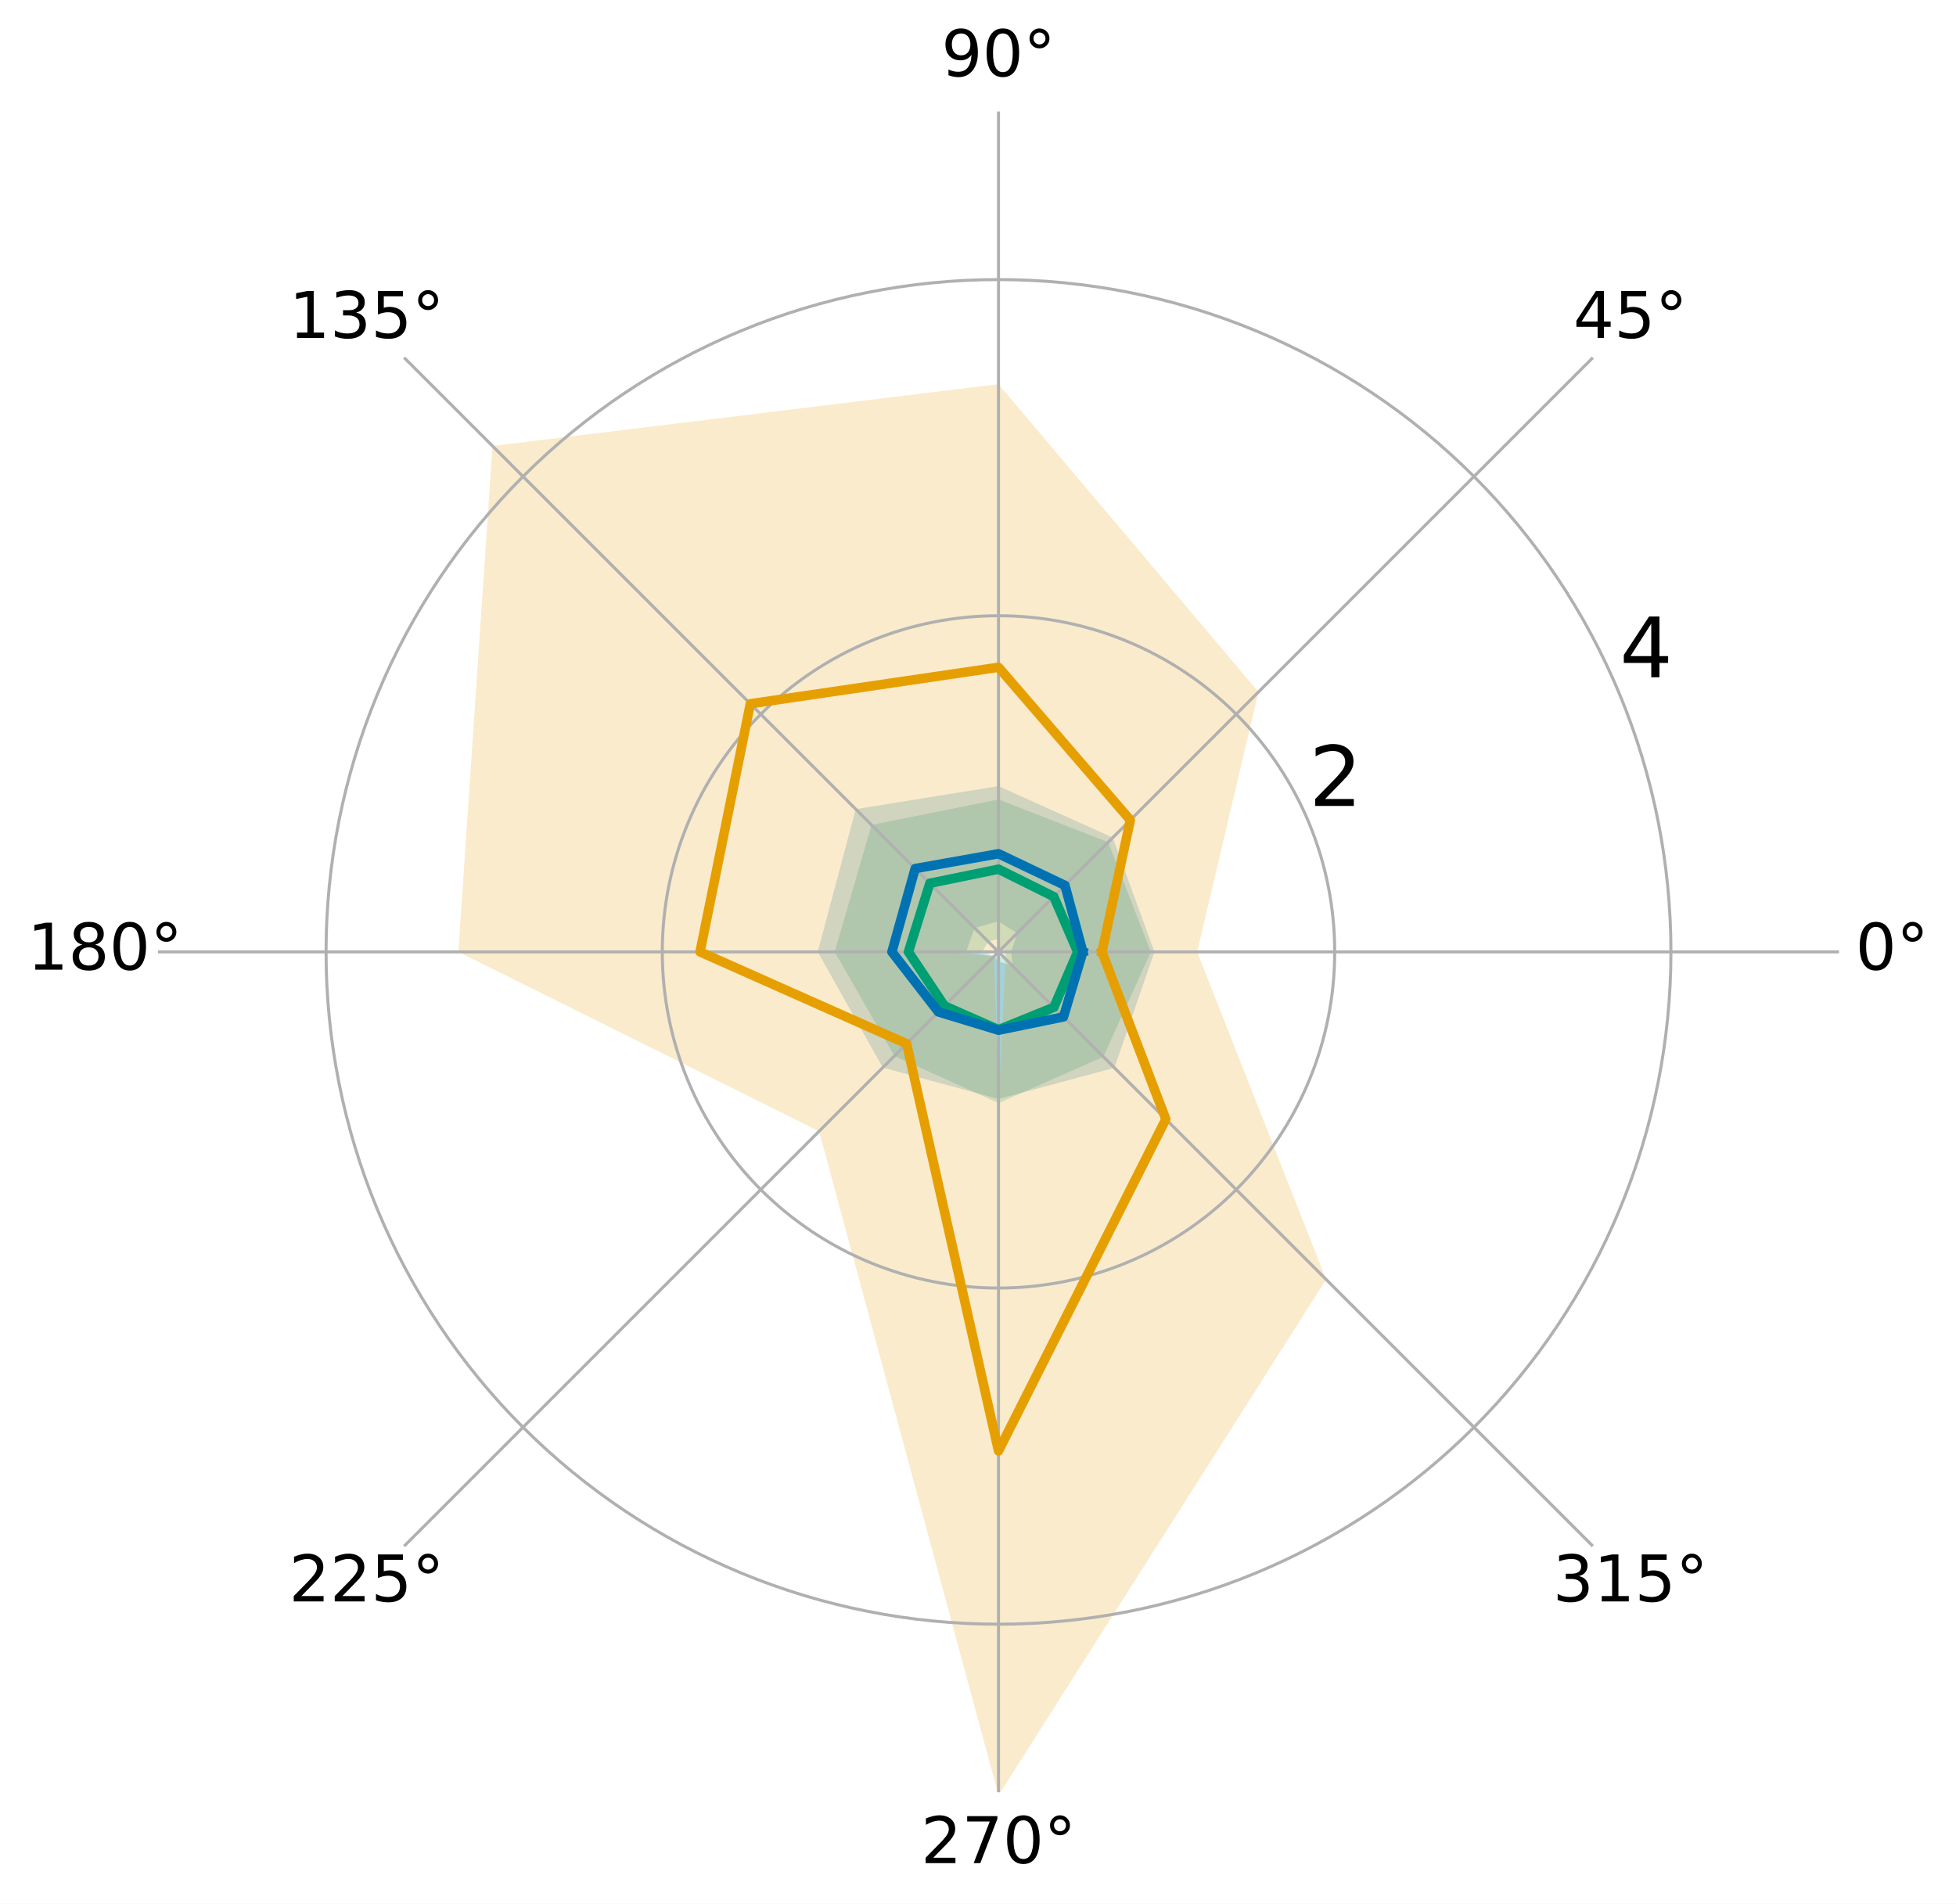
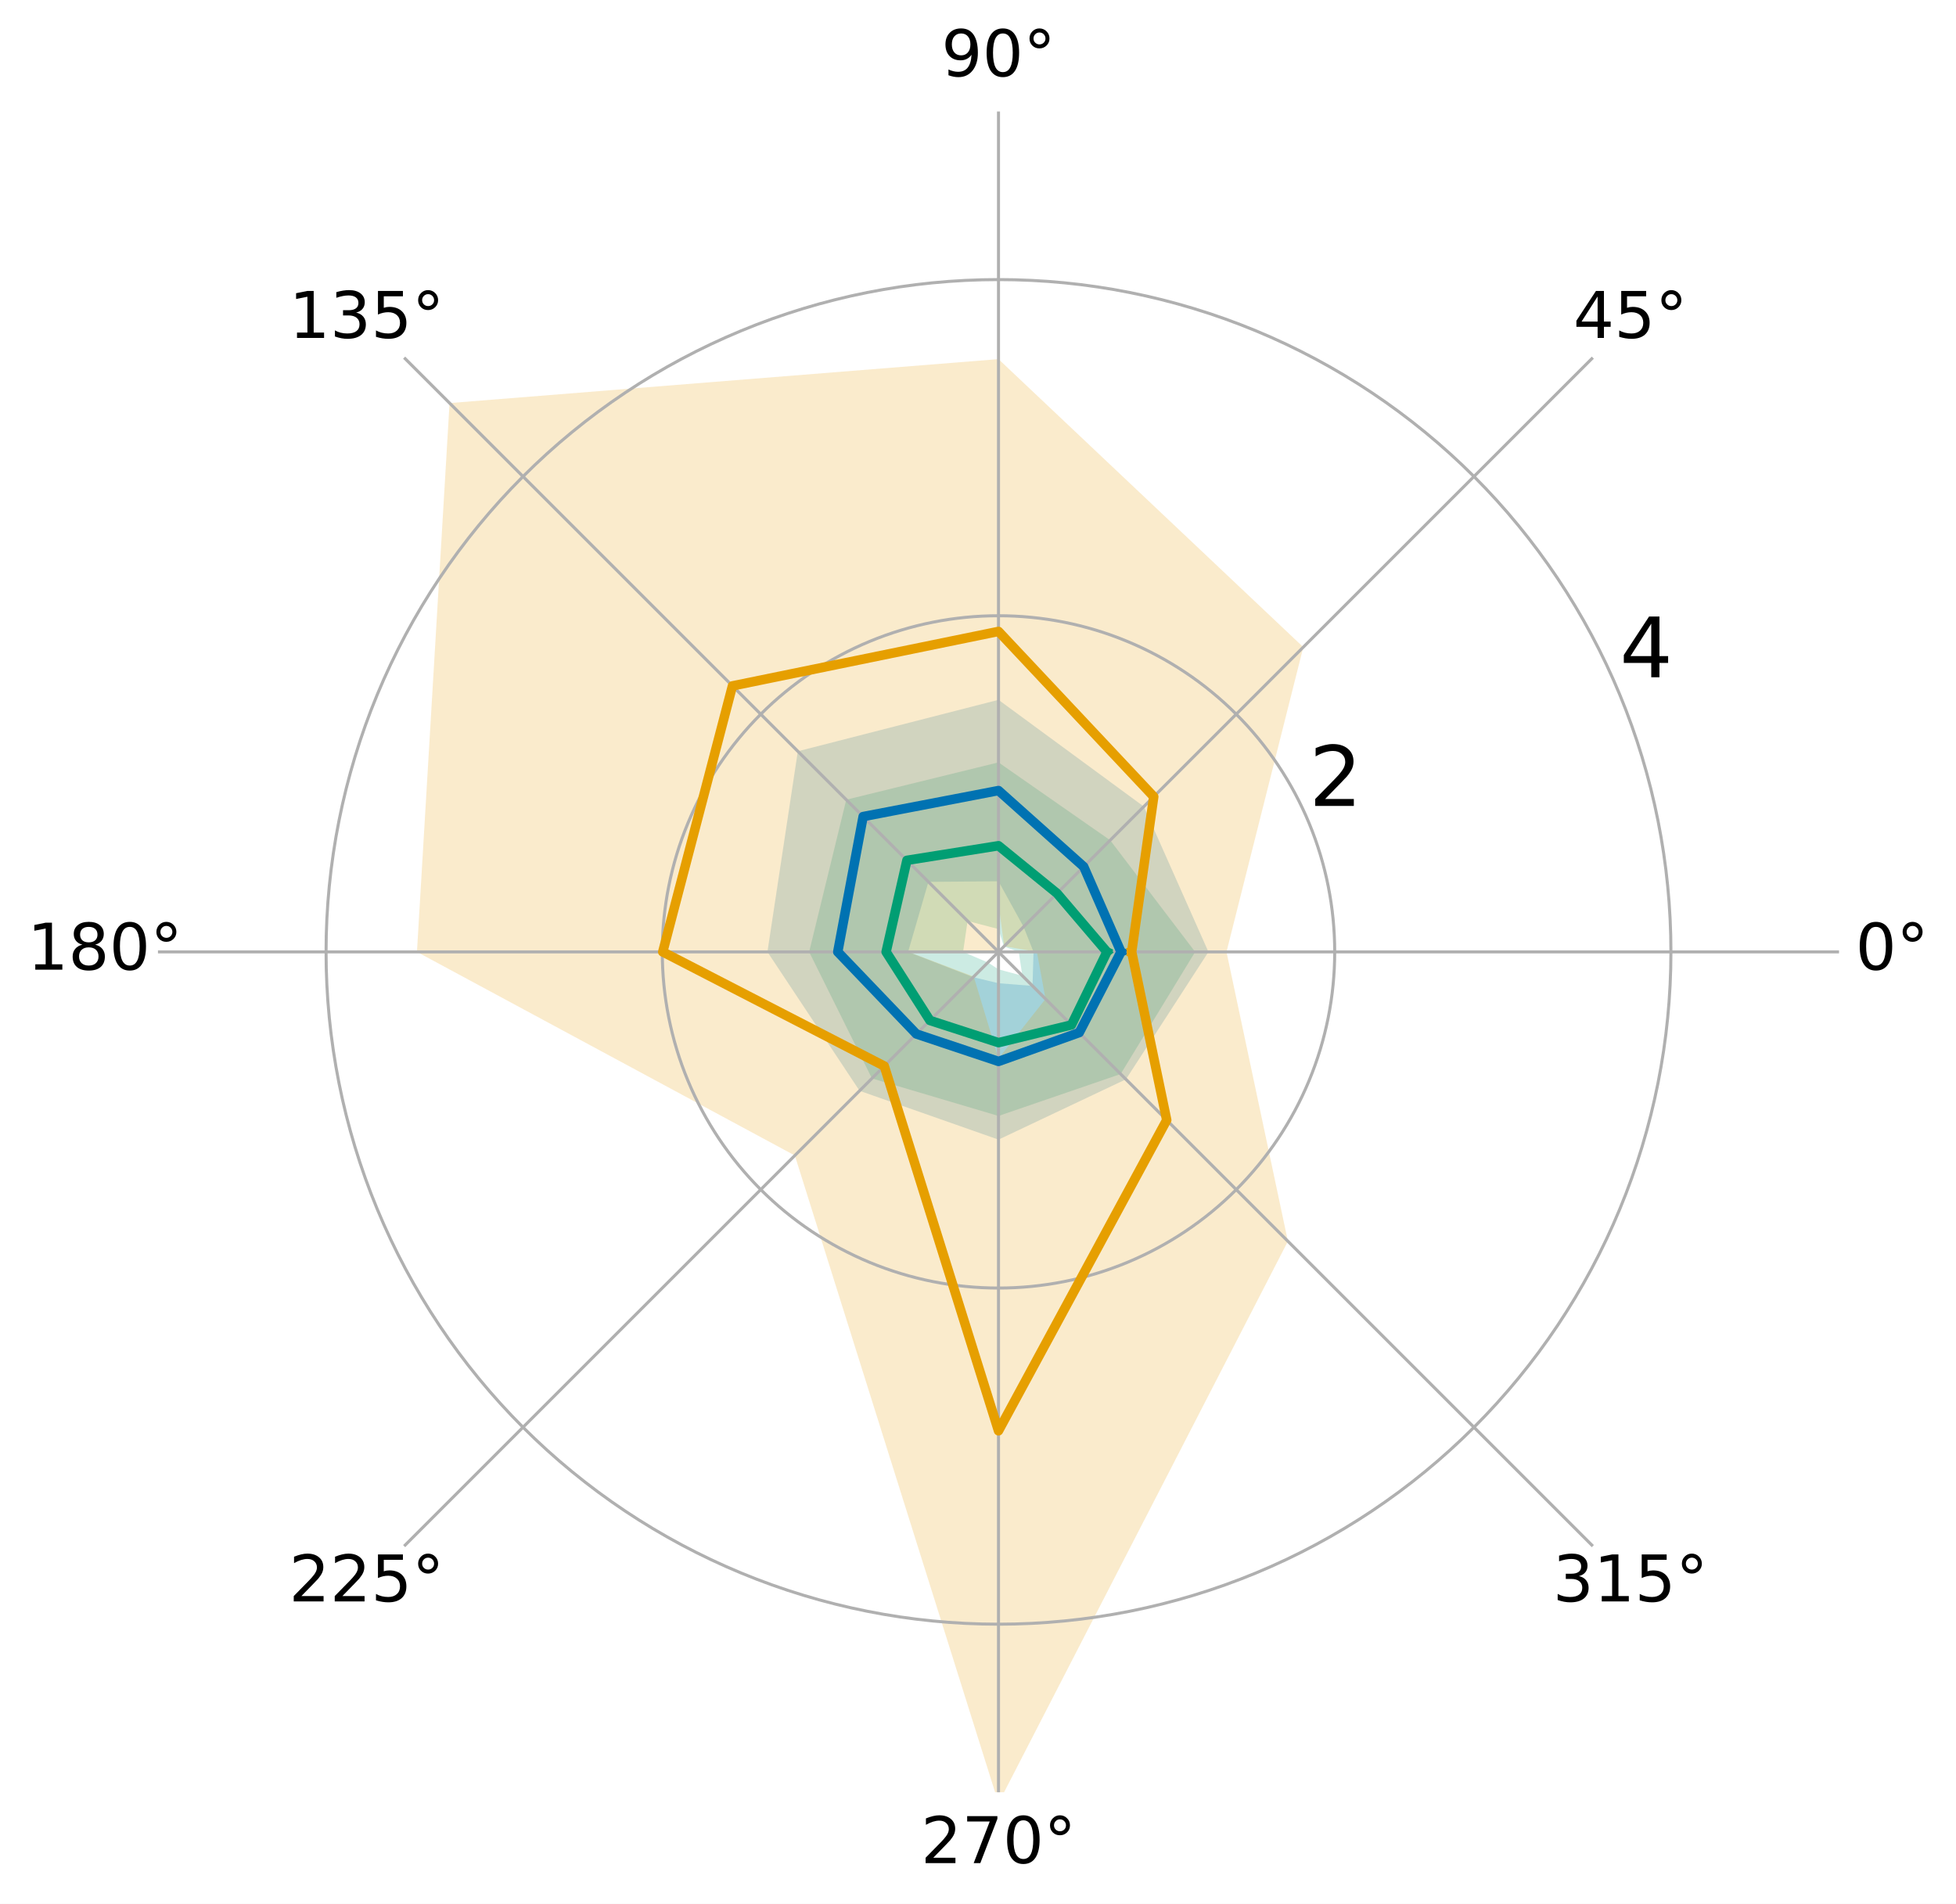
<svg xmlns="http://www.w3.org/2000/svg" xmlns:xlink="http://www.w3.org/1999/xlink" width="516.053pt" height="502.373pt" viewBox="0 0 516.053 502.373" version="1.1">
  <defs>
    <style type="text/css">*{stroke-linejoin: round; stroke-linecap: butt}</style>
  </defs>
  <g id="figure_1">
    <g id="patch_1">
      <path d="M 0 502.373  L 516.053 502.373  L 516.053 0  L 0 0  z " style="fill: #ffffff" />
    </g>
    <g id="axes_1">
      <g id="patch_2">
        <path d="M 485.194 251.186  C 485.194 222.065 479.458 193.227 468.314 166.323  C 457.17 139.418 440.834 114.97 420.242 94.378  C 399.651 73.787 375.203 57.451 348.298 46.307  C 321.394 35.163 292.556 29.426 263.434 29.426  C 234.313 29.426 205.475 35.163 178.57 46.307  C 151.666 57.451 127.218 73.787 106.626 94.378  C 86.035 114.97 69.699 139.418 58.555 166.323  C 47.411 193.227 41.674 222.065 41.674 251.186  C 41.674 280.308 47.411 309.146 58.555 336.05  C 69.699 362.955 86.035 387.403 106.626 407.994  C 127.218 428.586 151.666 444.922 178.57 456.066  C 205.475 467.21 234.313 472.946 263.434 472.946  C 292.556 472.946 321.394 467.21 348.298 456.066  C 375.203 444.922 399.651 428.586 420.242 407.994  C 440.834 387.403 457.17 362.955 468.314 336.05  C 479.458 309.146 485.194 280.308 485.194 251.186  M 263.434 251.186  C 263.434 251.186 263.434 251.186 263.434 251.186  C 263.434 251.186 263.434 251.186 263.434 251.186  C 263.434 251.186 263.434 251.186 263.434 251.186  C 263.434 251.186 263.434 251.186 263.434 251.186  C 263.434 251.186 263.434 251.186 263.434 251.186  C 263.434 251.186 263.434 251.186 263.434 251.186  C 263.434 251.186 263.434 251.186 263.434 251.186  C 263.434 251.186 263.434 251.186 263.434 251.186  C 263.434 251.186 263.434 251.186 263.434 251.186  C 263.434 251.186 263.434 251.186 263.434 251.186  C 263.434 251.186 263.434 251.186 263.434 251.186  C 263.434 251.186 263.434 251.186 263.434 251.186  C 263.434 251.186 263.434 251.186 263.434 251.186  C 263.434 251.186 263.434 251.186 263.434 251.186  C 263.434 251.186 263.434 251.186 263.434 251.186  C 263.434 251.186 263.434 251.186 263.434 251.186  z " style="fill: #ffffff" />
      </g>
      <g id="FillBetweenPolyCollection_1">
        <defs>
-           <path id="m7957c276bc" d="M 303.619 -251.186  L 265.017 -251.186  L 263.654 -251.406  L 263.434 -254.602  L 260.713 -253.908  L 259.129 -251.186  L 262.396 -250.148  L 263.434 -250.039  L 264.99 -249.63  L 265.017 -251.186  L 303.619 -251.186  L 303.619 -251.186  L 291.11 -223.511  L 263.434 -211.285  L 235.969 -223.721  L 220.21 -251.186  L 229.935 -284.686  L 263.434 -291.428  L 292.38 -280.132  L 303.619 -251.186  z " />
+           <path id="m696c1f32af" d="M 315.322 -251.186  L 268.776 -251.186  L 264.859 -252.611  L 263.434 -257.209  L 255.274 -259.346  L 254.093 -251.186  L 260.638 -248.39  L 263.434 -246.582  L 269.732 -244.889  L 268.776 -251.186  L 315.322 -251.186  L 315.322 -251.186  L 295.663 -218.958  L 263.434 -207.895  L 230.045 -217.797  L 213.474 -251.186  L 223.273 -291.348  L 263.434 -301.195  L 292.9 -280.652  L 315.322 -251.186  z " />
        </defs>
-         <g clip-path="url(#p7c93508c14)">
-           <use xlink:href="#m7957c276bc" x="0" y="502.373" style="fill: #009e73; fill-opacity: 0.2" />
+         <g clip-path="url(#p0d8b78c863)">
+           <use xlink:href="#m696c1f32af" x="0" y="502.373" style="fill: #009e73; fill-opacity: 0.2" />
        </g>
      </g>
      <g id="FillBetweenPolyCollection_2">
        <defs>
-           <path id="ma4001d2a91" d="M 304.566 -251.186  L 266.812 -251.186  L 268.368 -256.12  L 263.434 -259.24  L 257.121 -257.5  L 254.883 -251.186  L 262.27 -250.022  L 263.434 -248.666  L 267.146 -247.475  L 266.812 -251.186  L 304.566 -251.186  L 304.566 -251.186  L 294.019 -220.602  L 263.434 -212.361  L 232.912 -220.664  L 215.74 -251.186  L 225.774 -288.847  L 263.434 -294.937  L 293.588 -281.34  L 304.566 -251.186  z " />
+           <path id="m7fb50e06a3" d="M 318.824 -251.186  L 272.68 -251.186  L 270.053 -257.805  L 263.434 -269.817  L 244.953 -269.668  L 239.586 -251.186  L 256.763 -244.515  L 263.434 -242.917  L 272.41 -242.211  L 272.68 -251.186  L 318.824 -251.186  L 318.824 -251.186  L 297.057 -217.564  L 263.434 -201.648  L 226.78 -214.532  L 202.472 -251.186  L 210.493 -304.128  L 263.434 -317.704  L 301.78 -289.532  L 318.824 -251.186  z " />
        </defs>
-         <g clip-path="url(#p7c93508c14)">
-           <use xlink:href="#ma4001d2a91" x="0" y="502.373" style="fill: #0072b2; fill-opacity: 0.2" />
+         <g clip-path="url(#p0d8b78c863)">
+           <use xlink:href="#m7fb50e06a3" x="0" y="502.373" style="fill: #0072b2; fill-opacity: 0.2" />
        </g>
      </g>
      <g id="FillBetweenPolyCollection_3">
        <defs>
-           <path id="m7f80d01824" d="M 315.857 -251.186  L 265.609 -251.186  L 264.403 -252.155  L 263.434 -251.578  L 263.434 -251.186  L 248.47 -251.186  L 262.293 -250.045  L 263.434 -210.403  L 265.294 -249.327  L 265.609 -251.186  L 315.857 -251.186  L 315.857 -251.186  L 349.87 -164.751  L 263.434 -28.619  L 216.1 -203.852  L 120.924 -251.186  L 129.933 -384.688  L 263.434 -401.006  L 332.022 -319.774  L 315.857 -251.186  z " />
+           <path id="m2c79b1bfde" d="M 323.585 -251.186  L 273.561 -251.186  L 264.934 -252.686  L 263.434 -263.897  L 263.434 -251.186  L 239.7 -251.186  L 256.905 -244.657  L 263.434 -223.05  L 275.844 -238.777  L 273.561 -251.186  L 323.585 -251.186  L 323.585 -251.186  L 339.791 -174.829  L 263.434 -26.578  L 209.704 -197.456  L 110.006 -251.186  L 118.61 -396.01  L 263.434 -407.608  L 343.852 -331.605  L 323.585 -251.186  z " />
        </defs>
-         <g clip-path="url(#p7c93508c14)">
-           <use xlink:href="#m7f80d01824" x="0" y="502.373" style="fill: #e69f00; fill-opacity: 0.2" />
+         <g clip-path="url(#p0d8b78c863)">
+           <use xlink:href="#m2c79b1bfde" x="0" y="502.373" style="fill: #e69f00; fill-opacity: 0.2" />
        </g>
      </g>
      <g id="matplotlib.axis_1">
        <g id="xtick_1">
          <g id="line2d_1">
-             <path d="M 263.434 251.186  L 485.194 251.186  " clip-path="url(#p7c93508c14)" style="fill: none; stroke: #b0b0b0; stroke-width: 0.8; stroke-linecap: square" />
+             <path d="M 263.434 251.186  L 485.194 251.186  " clip-path="url(#p0d8b78c863)" style="fill: none; stroke: #b0b0b0; stroke-width: 0.8; stroke-linecap: square" />
          </g>
          <g id="text_1">
            <g transform="translate(489.5362 255.8773) scale(0.17 -0.17)">
              <defs>
                <path id="DejaVuSans-30" d="M 2034 4250  Q 1547 4250 1301 3770  Q 1056 3291 1056 2328  Q 1056 1369 1301 889  Q 1547 409 2034 409  Q 2525 409 2770 889  Q 3016 1369 3016 2328  Q 3016 3291 2770 3770  Q 2525 4250 2034 4250  z M 2034 4750  Q 2819 4750 3233 4129  Q 3647 3509 3647 2328  Q 3647 1150 3233 529  Q 2819 -91 2034 -91  Q 1250 -91 836 529  Q 422 1150 422 2328  Q 422 3509 836 4129  Q 1250 4750 2034 4750  z " transform="scale(0.015625)" />
                <path id="DejaVuSans-b0" d="M 1600 4347  Q 1350 4347 1178 4173  Q 1006 4000 1006 3750  Q 1006 3503 1178 3333  Q 1350 3163 1600 3163  Q 1850 3163 2022 3333  Q 2194 3503 2194 3750  Q 2194 3997 2020 4172  Q 1847 4347 1600 4347  z M 1600 4750  Q 1800 4750 1984 4673  Q 2169 4597 2303 4453  Q 2447 4313 2519 4134  Q 2591 3956 2591 3750  Q 2591 3338 2302 3052  Q 2013 2766 1594 2766  Q 1172 2766 890 3047  Q 609 3328 609 3750  Q 609 4169 896 4459  Q 1184 4750 1600 4750  z " transform="scale(0.015625)" />
              </defs>
              <use xlink:href="#DejaVuSans-30" />
              <use xlink:href="#DejaVuSans-b0" transform="translate(63.62305 0)" />
            </g>
          </g>
        </g>
        <g id="xtick_2">
          <g id="line2d_2">
-             <path d="M 263.434 251.186  L 420.242 94.378  " clip-path="url(#p7c93508c14)" style="fill: none; stroke: #b0b0b0; stroke-width: 0.8; stroke-linecap: square" />
+             <path d="M 263.434 251.186  L 420.242 94.378  " clip-path="url(#p0d8b78c863)" style="fill: none; stroke: #b0b0b0; stroke-width: 0.8; stroke-linecap: square" />
          </g>
          <g id="text_2">
            <g transform="translate(415.0756 89.16985) scale(0.17 -0.17)">
              <defs>
                <path id="DejaVuSans-34" d="M 2419 4116  L 825 1625  L 2419 1625  L 2419 4116  z M 2253 4666  L 3047 4666  L 3047 1625  L 3713 1625  L 3713 1100  L 3047 1100  L 3047 0  L 2419 0  L 2419 1100  L 313 1100  L 313 1709  L 2253 4666  z " transform="scale(0.015625)" />
                <path id="DejaVuSans-35" d="M 691 4666  L 3169 4666  L 3169 4134  L 1269 4134  L 1269 2991  Q 1406 3038 1543 3061  Q 1681 3084 1819 3084  Q 2600 3084 3056 2656  Q 3513 2228 3513 1497  Q 3513 744 3044 326  Q 2575 -91 1722 -91  Q 1428 -91 1123 -41  Q 819 9 494 109  L 494 744  Q 775 591 1075 516  Q 1375 441 1709 441  Q 2250 441 2565 725  Q 2881 1009 2881 1497  Q 2881 1984 2565 2268  Q 2250 2553 1709 2553  Q 1456 2553 1204 2497  Q 953 2441 691 2322  L 691 4666  z " transform="scale(0.015625)" />
              </defs>
              <use xlink:href="#DejaVuSans-34" />
              <use xlink:href="#DejaVuSans-35" transform="translate(63.62305 0)" />
              <use xlink:href="#DejaVuSans-b0" transform="translate(127.2461 0)" />
            </g>
          </g>
        </g>
        <g id="xtick_3">
          <g id="line2d_3">
-             <path d="M 263.434 251.186  L 263.434 29.426  " clip-path="url(#p7c93508c14)" style="fill: none; stroke: #b0b0b0; stroke-width: 0.8; stroke-linecap: square" />
+             <path d="M 263.434 251.186  L 263.434 29.426  " clip-path="url(#p0d8b78c863)" style="fill: none; stroke: #b0b0b0; stroke-width: 0.8; stroke-linecap: square" />
          </g>
          <g id="text_3">
            <g transform="translate(248.3681 20.11734) scale(0.17 -0.17)">
              <defs>
                <path id="DejaVuSans-39" d="M 703 97  L 703 672  Q 941 559 1184 500  Q 1428 441 1663 441  Q 2288 441 2617 861  Q 2947 1281 2994 2138  Q 2813 1869 2534 1725  Q 2256 1581 1919 1581  Q 1219 1581 811 2004  Q 403 2428 403 3163  Q 403 3881 828 4315  Q 1253 4750 1959 4750  Q 2769 4750 3195 4129  Q 3622 3509 3622 2328  Q 3622 1225 3098 567  Q 2575 -91 1691 -91  Q 1453 -91 1209 -44  Q 966 3 703 97  z M 1959 2075  Q 2384 2075 2632 2365  Q 2881 2656 2881 3163  Q 2881 3666 2632 3958  Q 2384 4250 1959 4250  Q 1534 4250 1286 3958  Q 1038 3666 1038 3163  Q 1038 2656 1286 2365  Q 1534 2075 1959 2075  z " transform="scale(0.015625)" />
              </defs>
              <use xlink:href="#DejaVuSans-39" />
              <use xlink:href="#DejaVuSans-30" transform="translate(63.62305 0)" />
              <use xlink:href="#DejaVuSans-b0" transform="translate(127.2461 0)" />
            </g>
          </g>
        </g>
        <g id="xtick_4">
          <g id="line2d_4">
-             <path d="M 263.434 251.186  L 106.626 94.378  " clip-path="url(#p7c93508c14)" style="fill: none; stroke: #b0b0b0; stroke-width: 0.8; stroke-linecap: square" />
+             <path d="M 263.434 251.186  L 106.626 94.378  " clip-path="url(#p0d8b78c863)" style="fill: none; stroke: #b0b0b0; stroke-width: 0.8; stroke-linecap: square" />
          </g>
          <g id="text_4">
            <g transform="translate(76.2525 89.16985) scale(0.17 -0.17)">
              <defs>
                <path id="DejaVuSans-31" d="M 794 531  L 1825 531  L 1825 4091  L 703 3866  L 703 4441  L 1819 4666  L 2450 4666  L 2450 531  L 3481 531  L 3481 0  L 794 0  L 794 531  z " transform="scale(0.015625)" />
                <path id="DejaVuSans-33" d="M 2597 2516  Q 3050 2419 3304 2112  Q 3559 1806 3559 1356  Q 3559 666 3084 287  Q 2609 -91 1734 -91  Q 1441 -91 1130 -33  Q 819 25 488 141  L 488 750  Q 750 597 1062 519  Q 1375 441 1716 441  Q 2309 441 2620 675  Q 2931 909 2931 1356  Q 2931 1769 2642 2001  Q 2353 2234 1838 2234  L 1294 2234  L 1294 2753  L 1863 2753  Q 2328 2753 2575 2939  Q 2822 3125 2822 3475  Q 2822 3834 2567 4026  Q 2313 4219 1838 4219  Q 1578 4219 1281 4162  Q 984 4106 628 3988  L 628 4550  Q 988 4650 1302 4700  Q 1616 4750 1894 4750  Q 2613 4750 3031 4423  Q 3450 4097 3450 3541  Q 3450 3153 3228 2886  Q 3006 2619 2597 2516  z " transform="scale(0.015625)" />
              </defs>
              <use xlink:href="#DejaVuSans-31" />
              <use xlink:href="#DejaVuSans-33" transform="translate(63.62305 0)" />
              <use xlink:href="#DejaVuSans-35" transform="translate(127.2461 0)" />
              <use xlink:href="#DejaVuSans-b0" transform="translate(190.8691 0)" />
            </g>
          </g>
        </g>
        <g id="xtick_5">
          <g id="line2d_5">
-             <path d="M 263.434 251.186  L 41.674 251.186  " clip-path="url(#p7c93508c14)" style="fill: none; stroke: #b0b0b0; stroke-width: 0.8; stroke-linecap: square" />
+             <path d="M 263.434 251.186  L 41.674 251.186  " clip-path="url(#p0d8b78c863)" style="fill: none; stroke: #b0b0b0; stroke-width: 0.8; stroke-linecap: square" />
          </g>
          <g id="text_5">
            <g transform="translate(7.2 255.8773) scale(0.17 -0.17)">
              <defs>
                <path id="DejaVuSans-38" d="M 2034 2216  Q 1584 2216 1326 1975  Q 1069 1734 1069 1313  Q 1069 891 1326 650  Q 1584 409 2034 409  Q 2484 409 2743 651  Q 3003 894 3003 1313  Q 3003 1734 2745 1975  Q 2488 2216 2034 2216  z M 1403 2484  Q 997 2584 770 2862  Q 544 3141 544 3541  Q 544 4100 942 4425  Q 1341 4750 2034 4750  Q 2731 4750 3128 4425  Q 3525 4100 3525 3541  Q 3525 3141 3298 2862  Q 3072 2584 2669 2484  Q 3125 2378 3379 2068  Q 3634 1759 3634 1313  Q 3634 634 3220 271  Q 2806 -91 2034 -91  Q 1263 -91 848 271  Q 434 634 434 1313  Q 434 1759 690 2068  Q 947 2378 1403 2484  z M 1172 3481  Q 1172 3119 1398 2916  Q 1625 2713 2034 2713  Q 2441 2713 2670 2916  Q 2900 3119 2900 3481  Q 2900 3844 2670 4047  Q 2441 4250 2034 4250  Q 1625 4250 1398 4047  Q 1172 3844 1172 3481  z " transform="scale(0.015625)" />
              </defs>
              <use xlink:href="#DejaVuSans-31" />
              <use xlink:href="#DejaVuSans-38" transform="translate(63.62305 0)" />
              <use xlink:href="#DejaVuSans-30" transform="translate(127.2461 0)" />
              <use xlink:href="#DejaVuSans-b0" transform="translate(190.8691 0)" />
            </g>
          </g>
        </g>
        <g id="xtick_6">
          <g id="line2d_6">
-             <path d="M 263.434 251.186  L 106.626 407.994  " clip-path="url(#p7c93508c14)" style="fill: none; stroke: #b0b0b0; stroke-width: 0.8; stroke-linecap: square" />
+             <path d="M 263.434 251.186  L 106.626 407.994  " clip-path="url(#p0d8b78c863)" style="fill: none; stroke: #b0b0b0; stroke-width: 0.8; stroke-linecap: square" />
          </g>
          <g id="text_6">
            <g transform="translate(76.2525 422.5848) scale(0.17 -0.17)">
              <defs>
                <path id="DejaVuSans-32" d="M 1228 531  L 3431 531  L 3431 0  L 469 0  L 469 531  Q 828 903 1448 1529  Q 2069 2156 2228 2338  Q 2531 2678 2651 2914  Q 2772 3150 2772 3378  Q 2772 3750 2511 3984  Q 2250 4219 1831 4219  Q 1534 4219 1204 4116  Q 875 4013 500 3803  L 500 4441  Q 881 4594 1212 4672  Q 1544 4750 1819 4750  Q 2544 4750 2975 4387  Q 3406 4025 3406 3419  Q 3406 3131 3298 2873  Q 3191 2616 2906 2266  Q 2828 2175 2409 1742  Q 1991 1309 1228 531  z " transform="scale(0.015625)" />
              </defs>
              <use xlink:href="#DejaVuSans-32" />
              <use xlink:href="#DejaVuSans-32" transform="translate(63.62305 0)" />
              <use xlink:href="#DejaVuSans-35" transform="translate(127.2461 0)" />
              <use xlink:href="#DejaVuSans-b0" transform="translate(190.8691 0)" />
            </g>
          </g>
        </g>
        <g id="xtick_7">
          <g id="line2d_7">
-             <path d="M 263.434 251.186  L 263.434 472.946  " clip-path="url(#p7c93508c14)" style="fill: none; stroke: #b0b0b0; stroke-width: 0.8; stroke-linecap: square" />
+             <path d="M 263.434 251.186  L 263.434 472.946  " clip-path="url(#p0d8b78c863)" style="fill: none; stroke: #b0b0b0; stroke-width: 0.8; stroke-linecap: square" />
          </g>
          <g id="text_7">
            <g transform="translate(242.96 491.6373) scale(0.17 -0.17)">
              <defs>
                <path id="DejaVuSans-37" d="M 525 4666  L 3525 4666  L 3525 4397  L 1831 0  L 1172 0  L 2766 4134  L 525 4134  L 525 4666  z " transform="scale(0.015625)" />
              </defs>
              <use xlink:href="#DejaVuSans-32" />
              <use xlink:href="#DejaVuSans-37" transform="translate(63.62305 0)" />
              <use xlink:href="#DejaVuSans-30" transform="translate(127.2461 0)" />
              <use xlink:href="#DejaVuSans-b0" transform="translate(190.8691 0)" />
            </g>
          </g>
        </g>
        <g id="xtick_8">
          <g id="line2d_8">
-             <path d="M 263.434 251.186  L 420.242 407.994  " clip-path="url(#p7c93508c14)" style="fill: none; stroke: #b0b0b0; stroke-width: 0.8; stroke-linecap: square" />
+             <path d="M 263.434 251.186  L 420.242 407.994  " clip-path="url(#p0d8b78c863)" style="fill: none; stroke: #b0b0b0; stroke-width: 0.8; stroke-linecap: square" />
          </g>
          <g id="text_8">
            <g transform="translate(409.6675 422.5848) scale(0.17 -0.17)">
              <use xlink:href="#DejaVuSans-33" />
              <use xlink:href="#DejaVuSans-31" transform="translate(63.62305 0)" />
              <use xlink:href="#DejaVuSans-35" transform="translate(127.2461 0)" />
              <use xlink:href="#DejaVuSans-b0" transform="translate(190.8691 0)" />
            </g>
          </g>
        </g>
      </g>
      <g id="matplotlib.axis_2">
        <g id="ytick_1">
          <g id="line2d_9">
-             <path d="M 352.138 251.186  C 352.138 239.538 349.844 228.003 345.386 217.241  C 340.928 206.479 334.394 196.7 326.158 188.463  C 317.921 180.226 308.142 173.692 297.38 169.235  C 286.618 164.777 275.083 162.482 263.434 162.482  C 251.786 162.482 240.251 164.777 229.489 169.235  C 218.727 173.692 208.948 180.226 200.711 188.463  C 192.474 196.7 185.94 206.479 181.483 217.241  C 177.025 228.003 174.73 239.538 174.73 251.186  C 174.73 262.835 177.025 274.37 181.483 285.132  C 185.94 295.894 192.474 305.673 200.711 313.91  C 208.948 322.146 218.727 328.681 229.489 333.138  C 240.251 337.596 251.786 339.89 263.434 339.89  C 275.083 339.89 286.618 337.596 297.38 333.138  C 308.142 328.681 317.921 322.146 326.158 313.91  C 334.394 305.673 340.928 295.894 345.386 285.132  C 349.844 274.37 352.138 262.835 352.138 251.186  " clip-path="url(#p7c93508c14)" style="fill: none; stroke: #b0b0b0; stroke-width: 0.8; stroke-linecap: square" />
+             <path d="M 352.138 251.186  C 352.138 239.538 349.844 228.003 345.386 217.241  C 340.928 206.479 334.394 196.7 326.158 188.463  C 317.921 180.226 308.142 173.692 297.38 169.235  C 286.618 164.777 275.083 162.482 263.434 162.482  C 251.786 162.482 240.251 164.777 229.489 169.235  C 218.727 173.692 208.948 180.226 200.711 188.463  C 192.474 196.7 185.94 206.479 181.483 217.241  C 177.025 228.003 174.73 239.538 174.73 251.186  C 174.73 262.835 177.025 274.37 181.483 285.132  C 185.94 295.894 192.474 305.673 200.711 313.91  C 208.948 322.146 218.727 328.681 229.489 333.138  C 240.251 337.596 251.786 339.89 263.434 339.89  C 275.083 339.89 286.618 337.596 297.38 333.138  C 308.142 328.681 317.921 322.146 326.158 313.91  C 334.394 305.673 340.928 295.894 345.386 285.132  C 349.844 274.37 352.138 262.835 352.138 251.186  " clip-path="url(#p0d8b78c863)" style="fill: none; stroke: #b0b0b0; stroke-width: 0.8; stroke-linecap: square" />
          </g>
          <g id="text_9">
            <g transform="translate(345.3862 212.6655) scale(0.22 -0.22)">
              <use xlink:href="#DejaVuSans-32" />
            </g>
          </g>
        </g>
        <g id="ytick_2">
          <g id="line2d_10">
-             <path d="M 440.842 251.186  C 440.842 227.889 436.253 204.819 427.338 183.295  C 418.423 161.772 405.354 142.213 388.881 125.74  C 372.407 109.267 352.849 96.198 331.325 87.283  C 309.802 78.367 286.731 73.778 263.434 73.778  C 240.137 73.778 217.067 78.367 195.543 87.283  C 174.02 96.198 154.461 109.267 137.988 125.74  C 121.515 142.213 108.446 161.772 99.531 183.295  C 90.615 204.819 86.026 227.889 86.026 251.186  C 86.026 274.483 90.615 297.554 99.531 319.078  C 108.446 340.601 121.515 360.159 137.988 376.633  C 154.461 393.106 174.02 406.175 195.543 415.09  C 217.067 424.005 240.137 428.594 263.434 428.594  C 286.731 428.594 309.802 424.005 331.325 415.09  C 352.849 406.175 372.407 393.106 388.881 376.633  C 405.354 360.159 418.423 340.601 427.338 319.078  C 436.253 297.554 440.842 274.483 440.842 251.186  " clip-path="url(#p7c93508c14)" style="fill: none; stroke: #b0b0b0; stroke-width: 0.8; stroke-linecap: square" />
+             <path d="M 440.842 251.186  C 440.842 227.889 436.253 204.819 427.338 183.295  C 418.423 161.772 405.354 142.213 388.881 125.74  C 372.407 109.267 352.849 96.198 331.325 87.283  C 309.802 78.367 286.731 73.778 263.434 73.778  C 240.137 73.778 217.067 78.367 195.543 87.283  C 174.02 96.198 154.461 109.267 137.988 125.74  C 121.515 142.213 108.446 161.772 99.531 183.295  C 90.615 204.819 86.026 227.889 86.026 251.186  C 86.026 274.483 90.615 297.554 99.531 319.078  C 108.446 340.601 121.515 360.159 137.988 376.633  C 154.461 393.106 174.02 406.175 195.543 415.09  C 217.067 424.005 240.137 428.594 263.434 428.594  C 286.731 428.594 309.802 424.005 331.325 415.09  C 352.849 406.175 372.407 393.106 388.881 376.633  C 405.354 360.159 418.423 340.601 427.338 319.078  C 436.253 297.554 440.842 274.483 440.842 251.186  " clip-path="url(#p0d8b78c863)" style="fill: none; stroke: #b0b0b0; stroke-width: 0.8; stroke-linecap: square" />
          </g>
          <g id="text_10">
            <g transform="translate(427.338 178.72) scale(0.22 -0.22)">
              <use xlink:href="#DejaVuSans-34" />
            </g>
          </g>
        </g>
      </g>
      <g id="line2d_11">
-         <path d="M 284.318 251.186  L 278.017 236.604  L 263.434 229.358  L 245.324 233.076  L 239.669 251.186  L 249.182 265.438  L 263.434 271.711  L 278.05 265.802  L 284.318 251.186  " clip-path="url(#p7c93508c14)" style="fill: none; stroke: #009e73; stroke-width: 2.5; stroke-linecap: square" />
+         <path d="M 292.049 251.186  L 278.879 235.742  L 263.434 223.171  L 239.274 227.026  L 233.783 251.186  L 245.342 269.279  L 263.434 275.135  L 282.697 270.449  L 292.049 251.186  " clip-path="url(#p0d8b78c863)" style="fill: none; stroke: #009e73; stroke-width: 2.5; stroke-linecap: square" />
      </g>
      <g id="line2d_12">
-         <path d="M 285.689 251.186  L 280.978 233.643  L 263.434 225.284  L 241.448 229.2  L 235.311 251.186  L 247.591 267.03  L 263.434 271.86  L 280.583 268.335  L 285.689 251.186  " clip-path="url(#p7c93508c14)" style="fill: none; stroke: #0072b2; stroke-width: 2.5; stroke-linecap: square" />
+         <path d="M 295.752 251.186  L 285.917 228.704  L 263.434 208.612  L 227.723 215.475  L 221.029 251.186  L 241.772 272.849  L 263.434 280.09  L 284.733 272.485  L 295.752 251.186  " clip-path="url(#p0d8b78c863)" style="fill: none; stroke: #0072b2; stroke-width: 2.5; stroke-linecap: square" />
      </g>
      <g id="line2d_13">
-         <path d="M 290.733 251.186  L 298.212 216.408  L 263.434 176.081  L 197.959 185.711  L 184.697 251.186  L 239.197 275.424  L 263.434 382.862  L 307.582 295.334  L 290.733 251.186  " clip-path="url(#p7c93508c14)" style="fill: none; stroke: #e69f00; stroke-width: 2.5; stroke-linecap: square" />
+         <path d="M 298.573 251.186  L 304.393 210.228  L 263.434 166.62  L 193.243 180.995  L 174.853 251.186  L 233.304 281.317  L 263.434 377.559  L 307.817 295.569  L 298.573 251.186  " clip-path="url(#p0d8b78c863)" style="fill: none; stroke: #e69f00; stroke-width: 2.5; stroke-linecap: square" />
      </g>
    </g>
  </g>
  <defs>
-     <clipPath id="p7c93508c14">
+     <clipPath id="p0d8b78c863">
      <path d="M 485.194 251.186  C 485.194 222.065 479.458 193.227 468.314 166.323  C 457.17 139.418 440.834 114.97 420.242 94.378  C 399.651 73.787 375.203 57.451 348.298 46.307  C 321.394 35.163 292.556 29.426 263.434 29.426  C 234.313 29.426 205.475 35.163 178.57 46.307  C 151.666 57.451 127.218 73.787 106.626 94.378  C 86.035 114.97 69.699 139.418 58.555 166.323  C 47.411 193.227 41.674 222.065 41.674 251.186  C 41.674 280.308 47.411 309.146 58.555 336.05  C 69.699 362.955 86.035 387.403 106.626 407.994  C 127.218 428.586 151.666 444.922 178.57 456.066  C 205.475 467.21 234.313 472.946 263.434 472.946  C 292.556 472.946 321.394 467.21 348.298 456.066  C 375.203 444.922 399.651 428.586 420.242 407.994  C 440.834 387.403 457.17 362.955 468.314 336.05  C 479.458 309.146 485.194 280.308 485.194 251.186  M 263.434 251.186  C 263.434 251.186 263.434 251.186 263.434 251.186  C 263.434 251.186 263.434 251.186 263.434 251.186  C 263.434 251.186 263.434 251.186 263.434 251.186  C 263.434 251.186 263.434 251.186 263.434 251.186  C 263.434 251.186 263.434 251.186 263.434 251.186  C 263.434 251.186 263.434 251.186 263.434 251.186  C 263.434 251.186 263.434 251.186 263.434 251.186  C 263.434 251.186 263.434 251.186 263.434 251.186  C 263.434 251.186 263.434 251.186 263.434 251.186  C 263.434 251.186 263.434 251.186 263.434 251.186  C 263.434 251.186 263.434 251.186 263.434 251.186  C 263.434 251.186 263.434 251.186 263.434 251.186  C 263.434 251.186 263.434 251.186 263.434 251.186  C 263.434 251.186 263.434 251.186 263.434 251.186  C 263.434 251.186 263.434 251.186 263.434 251.186  C 263.434 251.186 263.434 251.186 263.434 251.186  z " />
    </clipPath>
  </defs>
</svg>
